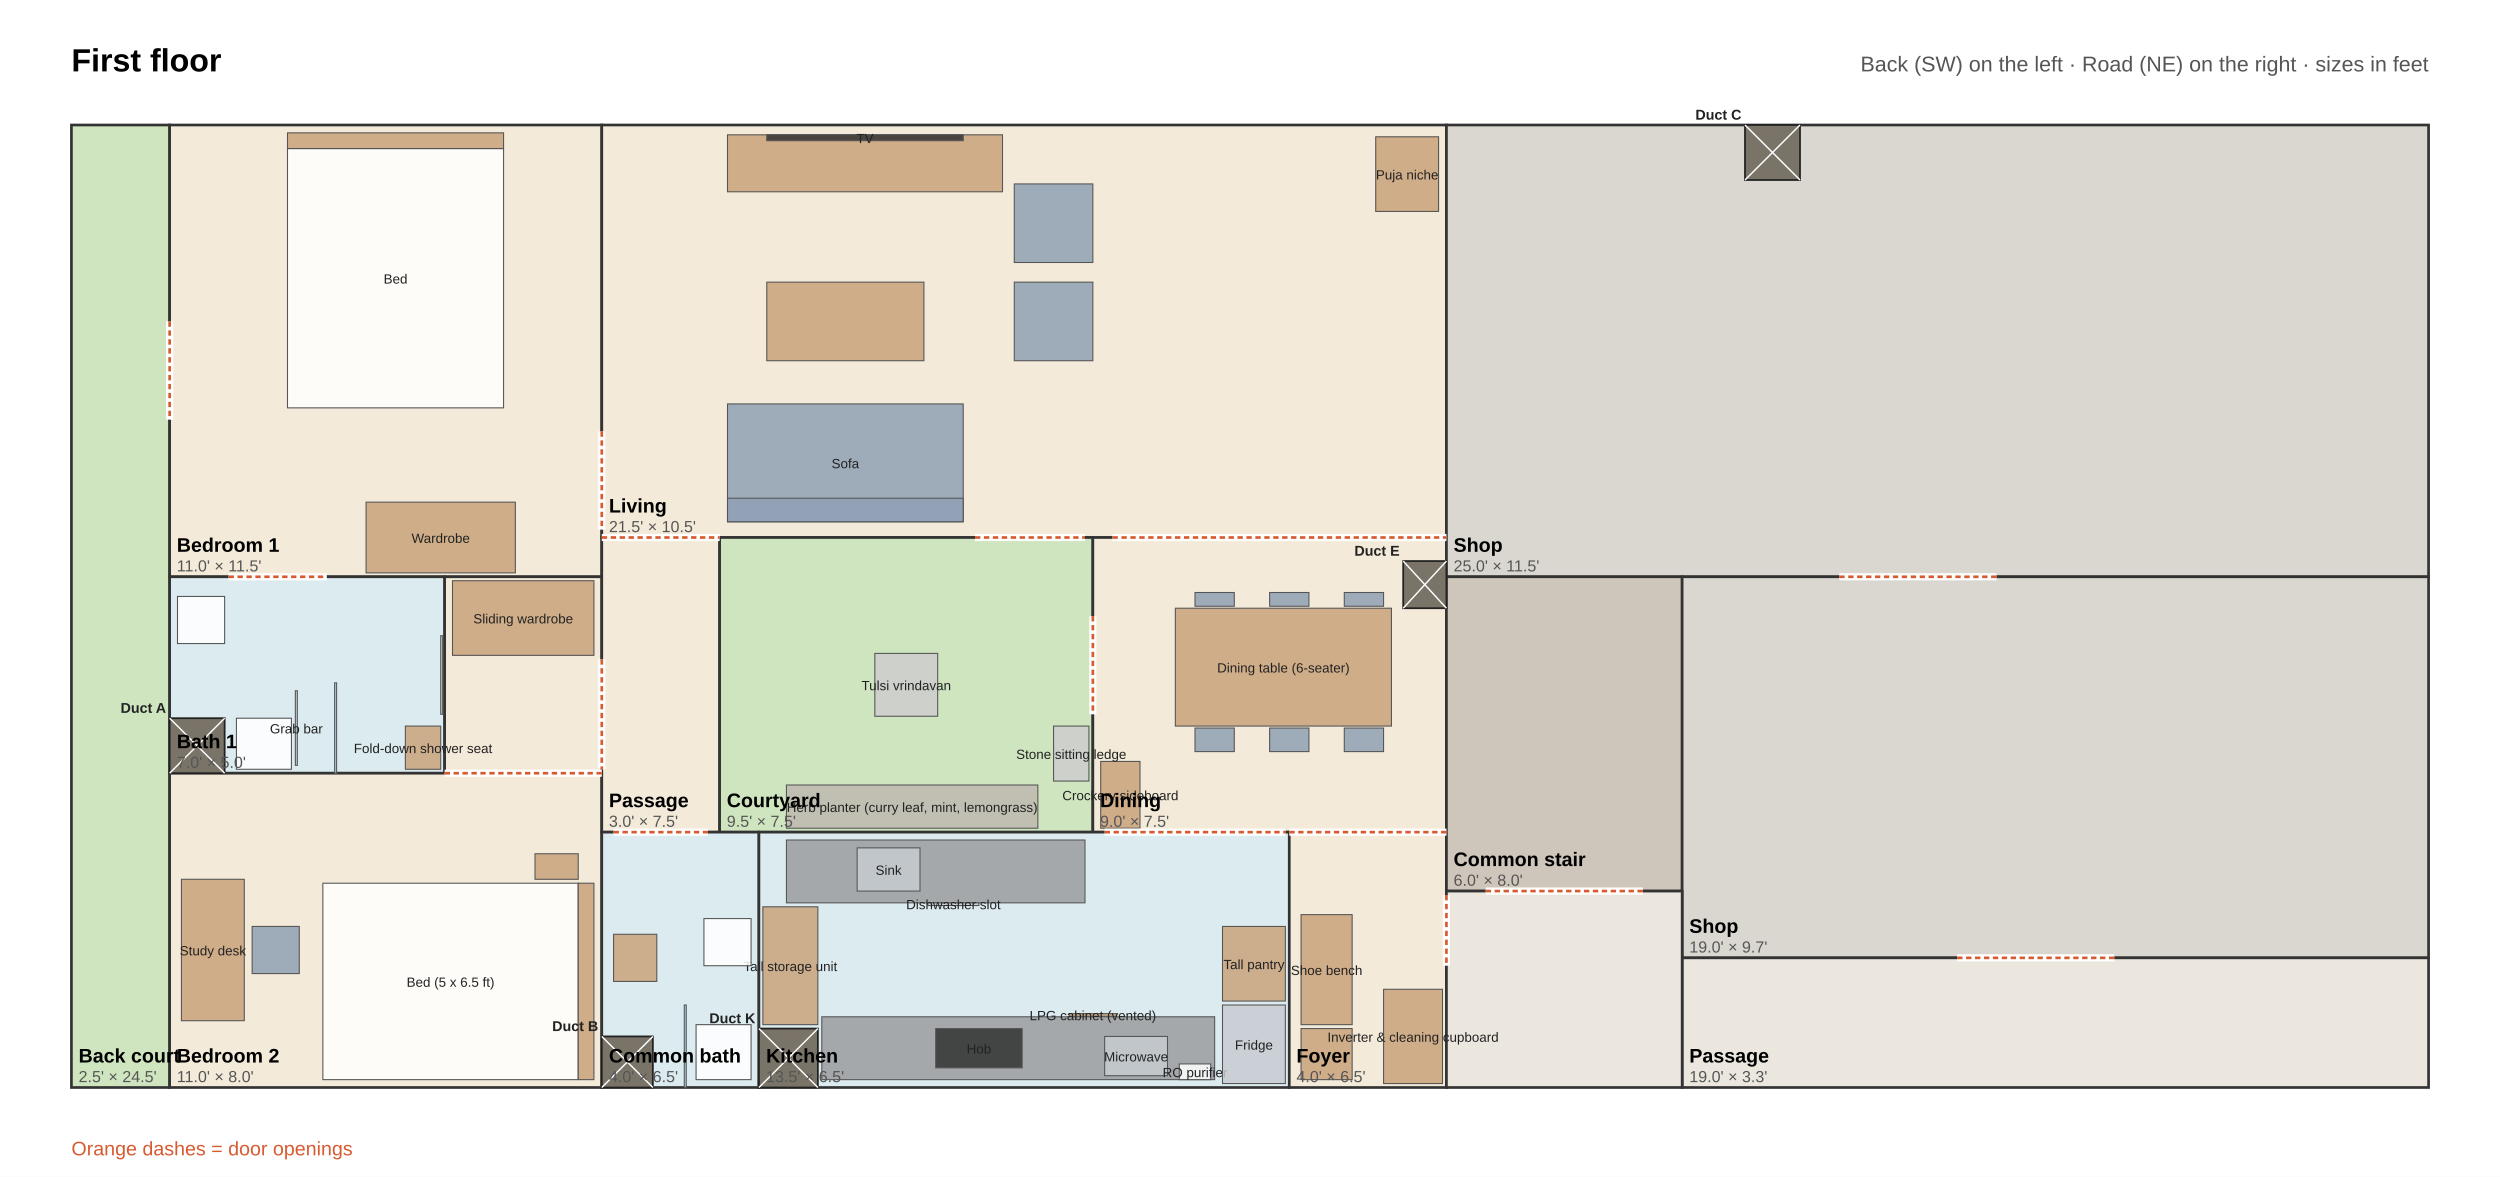
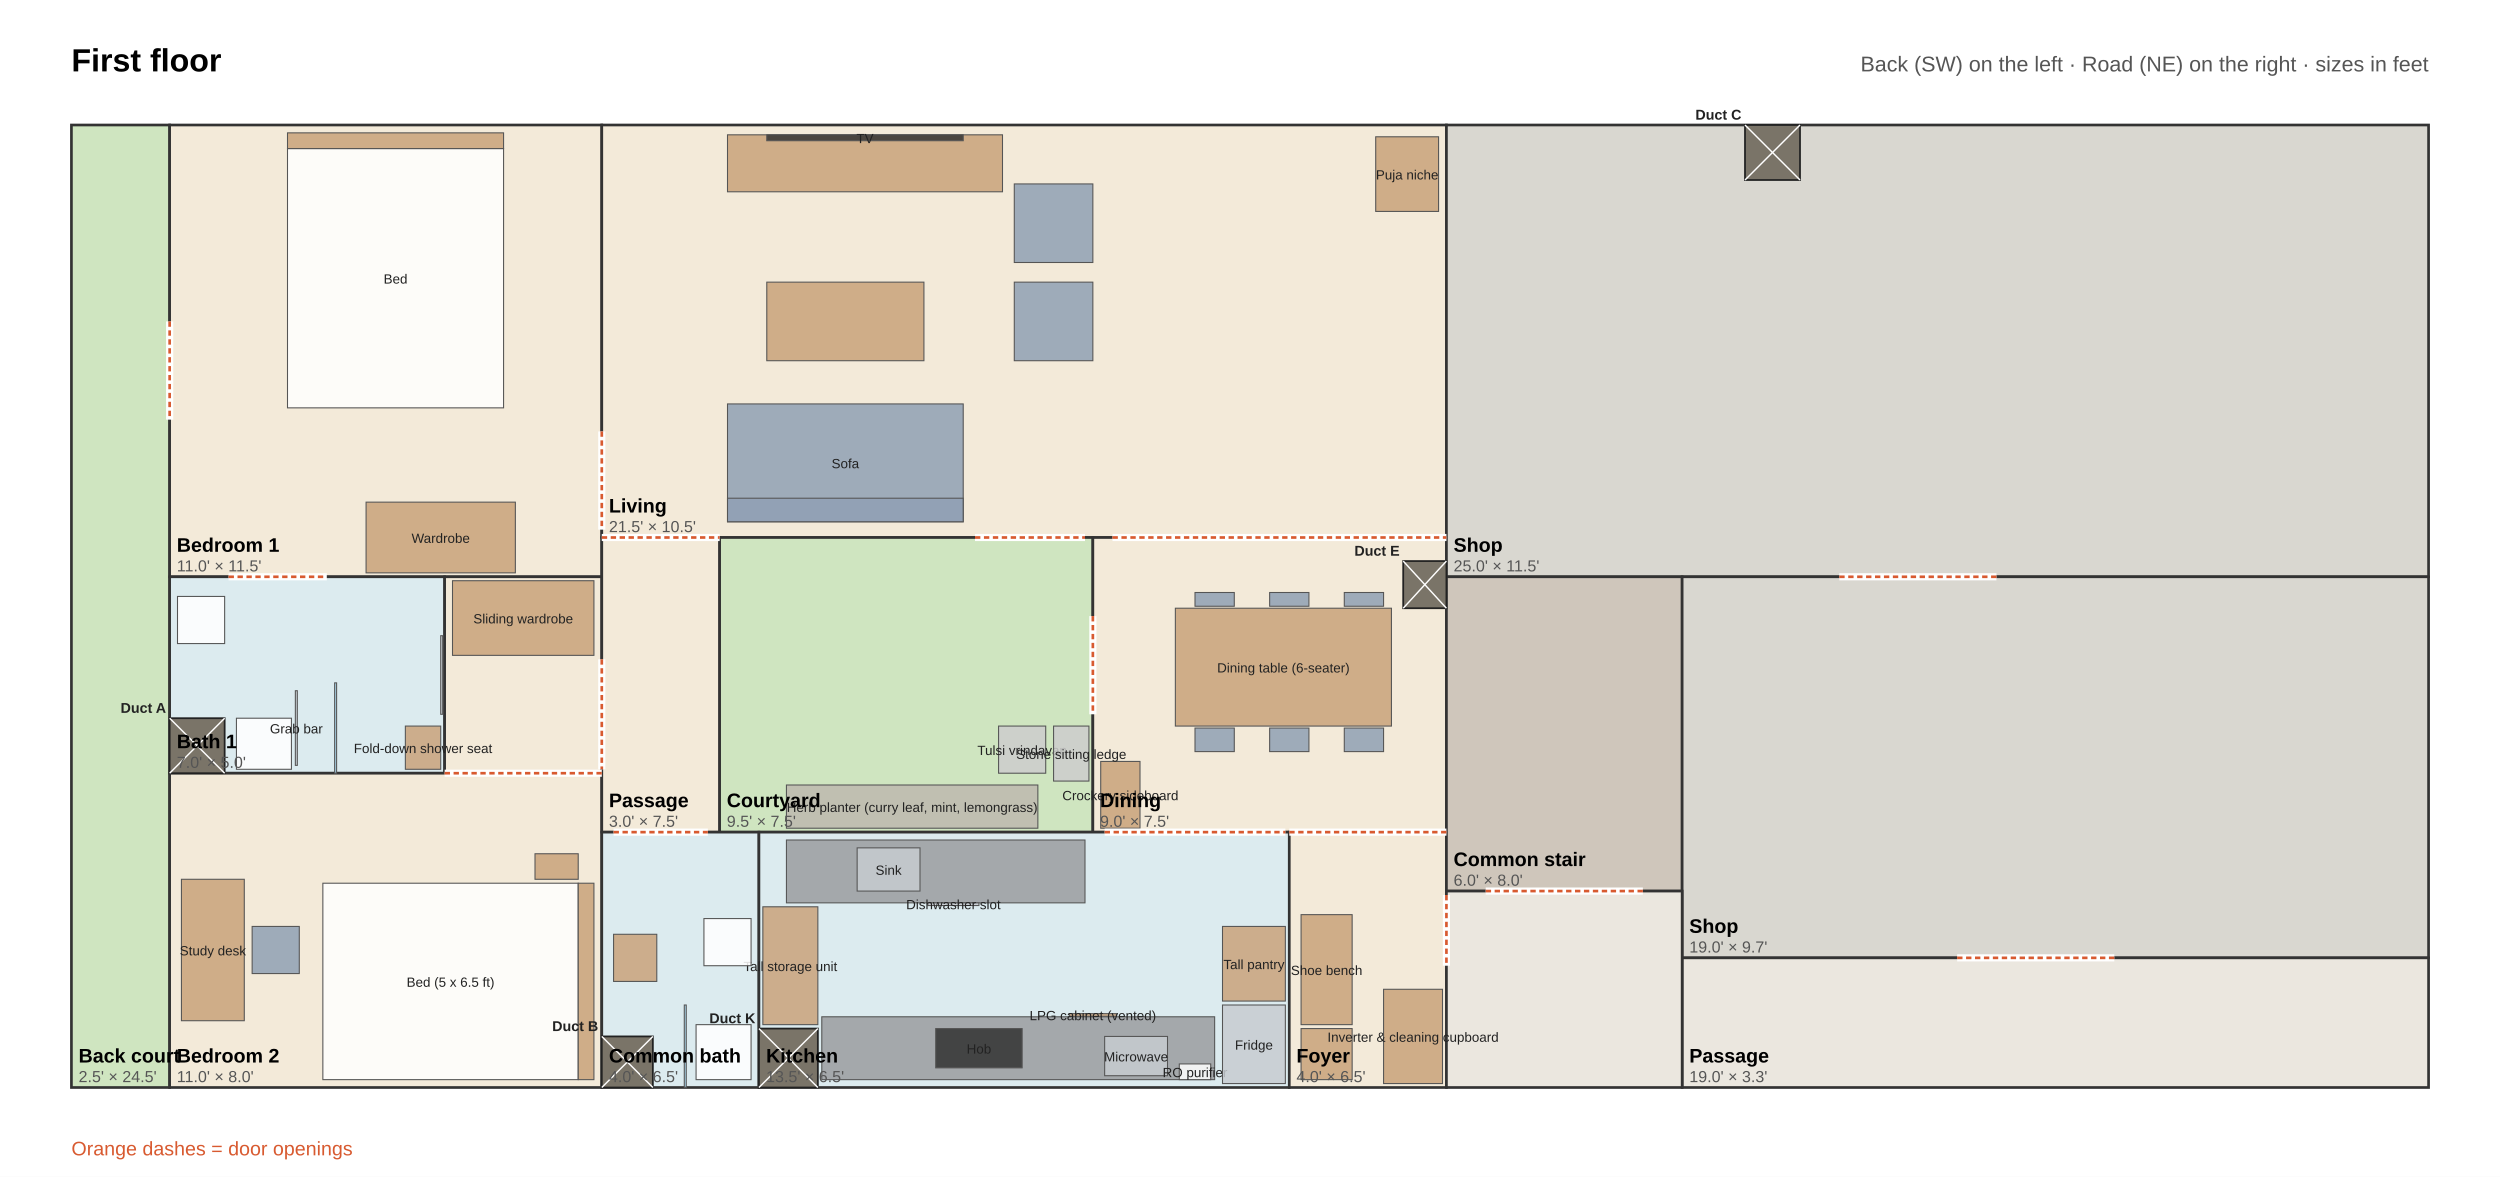
<svg xmlns="http://www.w3.org/2000/svg" width="1400" height="659" viewBox="0 0 1400 659" font-family="Arial, sans-serif">
  <rect width="100%" height="100%" fill="#fff" />
  <text x="40" y="40" font-size="18" font-weight="bold">First floor</text>
  <text x="1360" y="40" font-size="12" text-anchor="end" fill="#555">Back (SW) on the left · Road (NE) on the right · sizes in feet</text>
  <line x1="40" y1="70" x2="40" y2="609" stroke="#eee" />
  <line x1="150" y1="70" x2="150" y2="609" stroke="#eee" />
  <line x1="260" y1="70" x2="260" y2="609" stroke="#eee" />
  <line x1="370" y1="70" x2="370" y2="609" stroke="#eee" />
  <line x1="480" y1="70" x2="480" y2="609" stroke="#eee" />
  <line x1="590" y1="70" x2="590" y2="609" stroke="#eee" />
  <line x1="700" y1="70" x2="700" y2="609" stroke="#eee" />
  <line x1="810" y1="70" x2="810" y2="609" stroke="#eee" />
  <line x1="920" y1="70" x2="920" y2="609" stroke="#eee" />
  <line x1="1030" y1="70" x2="1030" y2="609" stroke="#eee" />
  <line x1="1140" y1="70" x2="1140" y2="609" stroke="#eee" />
  <line x1="1250" y1="70" x2="1250" y2="609" stroke="#eee" />
  <line x1="1360" y1="70" x2="1360" y2="609" stroke="#eee" />
  <rect x="40" y="70" width="55" height="539" fill="#cfe5c0" stroke="#333" stroke-width="1.5" />
  <rect x="95" y="70" width="242" height="253" fill="#f3ead9" stroke="#333" stroke-width="1.5" />
  <rect x="95" y="323" width="154" height="110" fill="#dcebef" stroke="#333" stroke-width="1.5" />
  <rect x="249" y="323" width="88" height="110" fill="#f3ead9" stroke="#333" stroke-width="1.5" />
  <rect x="95" y="433" width="242" height="176" fill="#f3ead9" stroke="#333" stroke-width="1.5" />
  <rect x="337" y="70" width="473" height="231" fill="#f3ead9" stroke="#333" stroke-width="1.5" />
  <rect x="337" y="301" width="66" height="165" fill="#f3ead9" stroke="#333" stroke-width="1.5" />
  <rect x="403" y="301" width="209" height="165" fill="#cfe5c0" stroke="#333" stroke-width="1.5" />
  <rect x="612" y="301" width="198" height="165" fill="#f3ead9" stroke="#333" stroke-width="1.5" />
  <rect x="337" y="466" width="88" height="143" fill="#dcebef" stroke="#333" stroke-width="1.5" />
  <rect x="425" y="466" width="297" height="143" fill="#dcebef" stroke="#333" stroke-width="1.5" />
  <rect x="722" y="466" width="88" height="143" fill="#f3ead9" stroke="#333" stroke-width="1.5" />
  <rect x="810" y="70" width="550" height="253" fill="#d9d7d0" stroke="#333" stroke-width="1.5" />
  <rect x="810" y="323" width="132" height="176" fill="#cfc6bb" stroke="#333" stroke-width="1.5" />
  <rect x="942" y="323" width="418" height="213.4" fill="#d9d7d0" stroke="#333" stroke-width="1.5" />
  <rect x="942" y="536.4" width="418" height="72.6" fill="#ebe7df" stroke="#333" stroke-width="1.5" />
  <rect x="810" y="499" width="132" height="110" fill="#ebe7df" stroke="#333" stroke-width="1.5" />
  <rect x="407.4" y="75.5" width="154" height="31.9" fill="#c9a27a" fill-opacity="0.85" stroke="#555" stroke-width="0.6" />
  <rect x="429.4" y="75.5" width="110" height="3.3" fill="#333" fill-opacity="0.85" stroke="#555" stroke-width="0.6" />
  <text x="484.4" y="80.15" font-size="7.5" text-anchor="middle" fill="#222">TV</text>
  <rect x="407.4" y="226.2" width="132" height="66" fill="#8fa0b4" fill-opacity="0.85" stroke="#555" stroke-width="0.6" />
  <text x="473.4" y="262.2" font-size="7.5" text-anchor="middle" fill="#222">Sofa</text>
  <rect x="407.4" y="279" width="132" height="13.2" fill="#8fa0b4" fill-opacity="0.85" stroke="#555" stroke-width="0.6" />
  <rect x="429.4" y="158" width="88" height="44" fill="#c9a27a" fill-opacity="0.85" stroke="#555" stroke-width="0.6" />
  <rect x="568" y="103" width="44" height="44" fill="#8fa0b4" fill-opacity="0.85" stroke="#555" stroke-width="0.6" />
  <rect x="568" y="158" width="44" height="44" fill="#8fa0b4" fill-opacity="0.85" stroke="#555" stroke-width="0.6" />
  <rect x="770.4" y="76.6" width="35.2" height="41.8" fill="#c9a27a" fill-opacity="0.85" stroke="#555" stroke-width="0.6" />
  <text x="788" y="100.5" font-size="7.5" text-anchor="middle" fill="#222">Puja niche</text>
  <rect x="658.2" y="340.6" width="121" height="66" fill="#c9a27a" fill-opacity="0.85" stroke="#555" stroke-width="0.6" />
  <text x="718.7" y="376.6" font-size="7.5" text-anchor="middle" fill="#222">Dining table (6-seater)</text>
  <rect x="669.2" y="331.8" width="22" height="7.7" fill="#8fa0b4" fill-opacity="0.85" stroke="#555" stroke-width="0.6" />
  <rect x="669.2" y="407.7" width="22" height="13.2" fill="#8fa0b4" fill-opacity="0.85" stroke="#555" stroke-width="0.6" />
  <rect x="711" y="331.8" width="22" height="7.7" fill="#8fa0b4" fill-opacity="0.85" stroke="#555" stroke-width="0.6" />
  <rect x="711" y="407.7" width="22" height="13.2" fill="#8fa0b4" fill-opacity="0.85" stroke="#555" stroke-width="0.6" />
  <rect x="752.8" y="331.8" width="22" height="7.7" fill="#8fa0b4" fill-opacity="0.85" stroke="#555" stroke-width="0.6" />
  <rect x="752.8" y="407.7" width="22" height="13.2" fill="#8fa0b4" fill-opacity="0.85" stroke="#555" stroke-width="0.6" />
  <rect x="616.4" y="426.4" width="22" height="37.4" fill="#c9a27a" fill-opacity="0.85" stroke="#555" stroke-width="0.6" />
  <text x="627.4" y="448.1" font-size="7.5" text-anchor="middle" fill="#222">Crockery sideboard</text>
  <rect x="728.6" y="512.2" width="28.6" height="61.6" fill="#c9a27a" fill-opacity="0.85" stroke="#555" stroke-width="0.6" />
  <text x="742.9" y="546" font-size="7.5" text-anchor="middle" fill="#222">Shoe bench</text>
  <rect x="728.6" y="576" width="28.6" height="28.6" fill="#c9a27a" fill-opacity="0.85" stroke="#555" stroke-width="0.6" />
  <rect x="440.4" y="470.4" width="167.2" height="35.2" fill="#9a9c9f" fill-opacity="0.85" stroke="#555" stroke-width="0.6" />
  <rect x="480" y="474.8" width="35.2" height="24.2" fill="#c7cbd0" fill-opacity="0.85" stroke="#555" stroke-width="0.6" />
  <text x="497.6" y="489.9" font-size="7.5" text-anchor="middle" fill="#222">Sink</text>
  <rect x="519.6" y="505.6" width="28.6" height="1.5" fill="#c7cbd0" fill-opacity="0.85" stroke="#555" stroke-width="0.6" />
  <text x="533.9" y="509.15" font-size="7.5" text-anchor="middle" fill="#222">Dishwasher slot</text>
  <rect x="460.2" y="569.4" width="220" height="35.2" fill="#9a9c9f" fill-opacity="0.85" stroke="#555" stroke-width="0.6" />
  <rect x="524" y="576" width="48.4" height="22" fill="#333" fill-opacity="0.85" stroke="#555" stroke-width="0.6" />
  <text x="548.2" y="590" font-size="7.5" text-anchor="middle" fill="#222">Hob</text>
  <rect x="598.8" y="567.64" width="26.4" height="1.5" fill="#c9a27a" fill-opacity="0.85" stroke="#555" stroke-width="0.6" />
  <text x="612" y="571.3" font-size="7.5" text-anchor="middle" fill="#222">LPG cabinet (vented)</text>
  <rect x="618.6" y="580.4" width="35.2" height="22" fill="#c7cbd0" fill-opacity="0.85" stroke="#555" stroke-width="0.6" />
  <text x="636.2" y="594.4" font-size="7.5" text-anchor="middle" fill="#222">Microwave</text>
  <rect x="660.4" y="595.8" width="17.6" height="8.8" fill="#ffffff" fill-opacity="0.85" stroke="#555" stroke-width="0.6" />
  <text x="669.2" y="603.2" font-size="7.5" text-anchor="middle" fill="#222">RO purifier</text>
  <rect x="684.6" y="562.8" width="35.2" height="44" fill="#c7cbd0" fill-opacity="0.85" stroke="#555" stroke-width="0.6" />
  <text x="702.2" y="587.8" font-size="7.5" text-anchor="middle" fill="#222">Fridge</text>
  <rect x="684.6" y="518.8" width="35.2" height="41.8" fill="#c9a27a" fill-opacity="0.85" stroke="#555" stroke-width="0.6" />
  <text x="702.2" y="542.7" font-size="7.5" text-anchor="middle" fill="#222">Tall pantry</text>
  <rect x="427.2" y="507.8" width="30.8" height="66" fill="#c9a27a" fill-opacity="0.85" stroke="#555" stroke-width="0.6" />
  <text x="442.6" y="543.8" font-size="7.5" text-anchor="middle" fill="#222">Tall storage unit</text>
  <rect x="343.6" y="523.2" width="24.2" height="26.4" fill="#c9a27a" fill-opacity="0.85" stroke="#555" stroke-width="0.6" />
  <rect x="394.2" y="514.4" width="26.4" height="26.4" fill="#ffffff" fill-opacity="0.85" stroke="#555" stroke-width="0.6" />
  <rect x="389.8" y="573.8" width="30.8" height="30.8" fill="#ffffff" fill-opacity="0.85" stroke="#555" stroke-width="0.6" />
  <rect x="383.2" y="562.8" width="1.1" height="46.2" fill="#9fcfe6" fill-opacity="0.85" stroke="#555" stroke-width="0.6" />
  <rect x="161" y="83.2" width="121" height="145.2" fill="#ffffff" fill-opacity="0.85" stroke="#555" stroke-width="0.6" />
  <text x="221.5" y="158.8" font-size="7.5" text-anchor="middle" fill="#222">Bed</text>
  <rect x="161" y="74.4" width="121" height="8.8" fill="#c9a27a" fill-opacity="0.85" stroke="#555" stroke-width="0.6" />
  <rect x="205" y="281.2" width="83.6" height="39.6" fill="#c9a27a" fill-opacity="0.85" stroke="#555" stroke-width="0.6" />
  <text x="246.8" y="304" font-size="7.5" text-anchor="middle" fill="#222">Wardrobe</text>
  <rect x="99.4" y="334" width="26.4" height="26.4" fill="#ffffff" fill-opacity="0.85" stroke="#555" stroke-width="0.6" />
  <rect x="132.4" y="402.2" width="30.8" height="28.6" fill="#ffffff" fill-opacity="0.85" stroke="#555" stroke-width="0.6" />
  <rect x="165.4" y="386.8" width="1.1" height="41.8" fill="#c7cbd0" fill-opacity="0.85" stroke="#555" stroke-width="0.6" />
  <text x="165.95" y="410.7" font-size="7.5" text-anchor="middle" fill="#222">Grab bar</text>
  <rect x="187.4" y="382.4" width="1.1" height="50.6" fill="#9fcfe6" fill-opacity="0.85" stroke="#555" stroke-width="0.6" />
  <rect x="227" y="406.6" width="19.8" height="24.2" fill="#c9a27a" fill-opacity="0.85" stroke="#555" stroke-width="0.6" />
  <text x="236.9" y="421.7" font-size="7.5" text-anchor="middle" fill="#222">Fold-down shower seat</text>
  <rect x="246.8" y="356" width="1.1" height="44" fill="#c7cbd0" fill-opacity="0.85" stroke="#555" stroke-width="0.6" />
  <rect x="774.8" y="554" width="33" height="52.8" fill="#c9a27a" fill-opacity="0.85" stroke="#555" stroke-width="0.6" />
  <text x="791.3" y="583.4" font-size="7.5" text-anchor="middle" fill="#222">Inverter &amp; cleaning cupboard</text>
  <rect x="180.8" y="494.6" width="143" height="110" fill="#ffffff" fill-opacity="0.85" stroke="#555" stroke-width="0.6" />
  <text x="252.3" y="552.6" font-size="7.5" text-anchor="middle" fill="#222">Bed (5 x 6.5 ft)</text>
  <rect x="323.8" y="494.6" width="8.8" height="110" fill="#c9a27a" fill-opacity="0.85" stroke="#555" stroke-width="0.6" />
  <rect x="299.6" y="478.1" width="24.2" height="14.3" fill="#c9a27a" fill-opacity="0.85" stroke="#555" stroke-width="0.6" />
  <rect x="101.6" y="492.4" width="35.2" height="79.2" fill="#c9a27a" fill-opacity="0.85" stroke="#555" stroke-width="0.6" />
  <text x="119.2" y="535" font-size="7.5" text-anchor="middle" fill="#222">Study desk</text>
  <rect x="141.2" y="518.8" width="26.4" height="26.4" fill="#8fa0b4" fill-opacity="0.85" stroke="#555" stroke-width="0.6" />
  <rect x="253.4" y="325.2" width="79.2" height="41.8" fill="#c9a27a" fill-opacity="0.85" stroke="#555" stroke-width="0.6" />
  <text x="293" y="349.1" font-size="7.5" text-anchor="middle" fill="#222">Sliding wardrobe</text>
-   <rect x="489.9" y="365.9" width="35.2" height="35.2" fill="#ccc" fill-opacity="0.85" stroke="#555" stroke-width="0.6" />
-   <text x="507.5" y="386.5" font-size="7.5" text-anchor="middle" fill="#222">Tulsi vrindavan</text>
+   <rect x="559.2" y="406.6" width="26.4" height="26.4" fill="#ccc" fill-opacity="0.85" stroke="#555" stroke-width="0.6" />
+   <text x="572.4" y="422.8" font-size="7.5" text-anchor="middle" fill="#222">Tulsi vrindavan</text>
  <rect x="440.4" y="439.6" width="140.8" height="24.2" fill="#bdb8ae" fill-opacity="0.85" stroke="#555" stroke-width="0.6" />
  <text x="510.8" y="454.7" font-size="7.5" text-anchor="middle" fill="#222">Herb planter (curry leaf, mint, lemongrass)</text>
  <rect x="590" y="406.6" width="19.8" height="30.8" fill="#ccc" fill-opacity="0.85" stroke="#555" stroke-width="0.6" />
  <text x="599.9" y="425" font-size="7.5" text-anchor="middle" fill="#222">Stone sitting ledge</text>
  <rect x="95" y="402.2" width="30.8" height="30.8" fill="#7a7468" stroke="#222" stroke-width="1" />
  <line x1="95" y1="402.2" x2="125.8" y2="433" stroke="#fff" stroke-width="0.8" />
  <line x1="125.8" y1="402.2" x2="95" y2="433" stroke="#fff" stroke-width="0.8" />
  <text x="93" y="399.2" font-size="8" text-anchor="end" fill="#222" font-weight="bold">Duct A</text>
  <rect x="337" y="580.4" width="28.6" height="28.6" fill="#7a7468" stroke="#222" stroke-width="1" />
  <line x1="337" y1="580.4" x2="365.6" y2="609" stroke="#fff" stroke-width="0.8" />
  <line x1="365.6" y1="580.4" x2="337" y2="609" stroke="#fff" stroke-width="0.8" />
  <text x="335" y="577.4" font-size="8" text-anchor="end" fill="#222" font-weight="bold">Duct B</text>
  <rect x="425" y="576" width="33" height="33" fill="#7a7468" stroke="#222" stroke-width="1" />
  <line x1="425" y1="576" x2="458" y2="609" stroke="#fff" stroke-width="0.8" />
  <line x1="458" y1="576" x2="425" y2="609" stroke="#fff" stroke-width="0.8" />
  <text x="423" y="573" font-size="8" text-anchor="end" fill="#222" font-weight="bold">Duct K</text>
  <rect x="977.2" y="70" width="30.8" height="30.8" fill="#7a7468" stroke="#222" stroke-width="1" />
  <line x1="977.2" y1="70" x2="1008" y2="100.8" stroke="#fff" stroke-width="0.8" />
  <line x1="1008" y1="70" x2="977.2" y2="100.8" stroke="#fff" stroke-width="0.8" />
  <text x="975.2" y="67" font-size="8" text-anchor="end" fill="#222" font-weight="bold">Duct C</text>
  <rect x="785.8" y="314.2" width="24.2" height="26.4" fill="#7a7468" stroke="#222" stroke-width="1" />
  <line x1="785.8" y1="314.2" x2="810" y2="340.6" stroke="#fff" stroke-width="0.8" />
  <line x1="810" y1="314.2" x2="785.8" y2="340.6" stroke="#fff" stroke-width="0.8" />
  <text x="783.8" y="311.2" font-size="8" text-anchor="end" fill="#222" font-weight="bold">Duct E</text>
  <line x1="810" y1="501.2" x2="810" y2="540.8" stroke="#fff" stroke-width="4" />
  <line x1="810" y1="501.2" x2="810" y2="540.8" stroke="#d85a30" stroke-width="1.5" stroke-dasharray="3 2" />
  <line x1="832" y1="499" x2="920" y2="499" stroke="#fff" stroke-width="4" />
  <line x1="832" y1="499" x2="920" y2="499" stroke="#d85a30" stroke-width="1.5" stroke-dasharray="3 2" />
  <line x1="722" y1="466" x2="810" y2="466" stroke="#fff" stroke-width="4" />
  <line x1="722" y1="466" x2="810" y2="466" stroke="#d85a30" stroke-width="1.5" stroke-dasharray="3 2" />
  <line x1="337" y1="301" x2="403" y2="301" stroke="#fff" stroke-width="4" />
  <line x1="337" y1="301" x2="403" y2="301" stroke="#d85a30" stroke-width="1.5" stroke-dasharray="3 2" />
  <line x1="623" y1="301" x2="810" y2="301" stroke="#fff" stroke-width="4" />
  <line x1="623" y1="301" x2="810" y2="301" stroke="#d85a30" stroke-width="1.5" stroke-dasharray="3 2" />
  <line x1="546" y1="301" x2="607.6" y2="301" stroke="#fff" stroke-width="4" />
  <line x1="546" y1="301" x2="607.6" y2="301" stroke="#d85a30" stroke-width="1.5" stroke-dasharray="3 2" />
  <line x1="618.6" y1="466" x2="719.8" y2="466" stroke="#fff" stroke-width="4" />
  <line x1="618.6" y1="466" x2="719.8" y2="466" stroke="#d85a30" stroke-width="1.5" stroke-dasharray="3 2" />
  <line x1="612" y1="345" x2="612" y2="400" stroke="#fff" stroke-width="4" />
  <line x1="612" y1="345" x2="612" y2="400" stroke="#d85a30" stroke-width="1.5" stroke-dasharray="3 2" />
  <line x1="95" y1="180" x2="95" y2="235" stroke="#fff" stroke-width="4" />
  <line x1="95" y1="180" x2="95" y2="235" stroke="#d85a30" stroke-width="1.5" stroke-dasharray="3 2" />
  <line x1="337" y1="241.6" x2="337" y2="296.6" stroke="#fff" stroke-width="4" />
  <line x1="337" y1="241.6" x2="337" y2="296.6" stroke="#d85a30" stroke-width="1.5" stroke-dasharray="3 2" />
  <line x1="128" y1="323" x2="183" y2="323" stroke="#fff" stroke-width="4" />
  <line x1="128" y1="323" x2="183" y2="323" stroke="#d85a30" stroke-width="1.5" stroke-dasharray="3 2" />
  <line x1="337" y1="369.2" x2="337" y2="430.8" stroke="#fff" stroke-width="4" />
  <line x1="337" y1="369.2" x2="337" y2="430.8" stroke="#d85a30" stroke-width="1.5" stroke-dasharray="3 2" />
  <line x1="249" y1="433" x2="337" y2="433" stroke="#fff" stroke-width="4" />
  <line x1="249" y1="433" x2="337" y2="433" stroke="#d85a30" stroke-width="1.5" stroke-dasharray="3 2" />
  <line x1="343.6" y1="466" x2="396.4" y2="466" stroke="#fff" stroke-width="4" />
  <line x1="343.6" y1="466" x2="396.4" y2="466" stroke="#d85a30" stroke-width="1.5" stroke-dasharray="3 2" />
  <line x1="1096" y1="536.4" x2="1184" y2="536.4" stroke="#fff" stroke-width="4" />
  <line x1="1096" y1="536.4" x2="1184" y2="536.4" stroke="#d85a30" stroke-width="1.5" stroke-dasharray="3 2" />
  <line x1="1030" y1="323" x2="1118" y2="323" stroke="#fff" stroke-width="4" />
  <line x1="1030" y1="323" x2="1118" y2="323" stroke="#d85a30" stroke-width="1.5" stroke-dasharray="3 2" />
  <text x="44" y="595" font-size="11" font-weight="bold">Back court</text>
  <text x="44" y="606" font-size="9" fill="#555">2.5' × 24.5'</text>
  <text x="99" y="309" font-size="11" font-weight="bold">Bedroom 1</text>
  <text x="99" y="320" font-size="9" fill="#555">11.0' × 11.5'</text>
  <text x="99" y="419" font-size="11" font-weight="bold">Bath 1</text>
  <text x="99" y="430" font-size="9" fill="#555">7.0' × 5.0'</text>
  <text x="99" y="595" font-size="11" font-weight="bold">Bedroom 2</text>
  <text x="99" y="606" font-size="9" fill="#555">11.0' × 8.0'</text>
  <text x="341" y="287" font-size="11" font-weight="bold">Living</text>
  <text x="341" y="298" font-size="9" fill="#555">21.5' × 10.5'</text>
  <text x="341" y="452" font-size="11" font-weight="bold">Passage</text>
  <text x="341" y="463" font-size="9" fill="#555">3.0' × 7.5'</text>
  <text x="407" y="452" font-size="11" font-weight="bold">Courtyard</text>
  <text x="407" y="463" font-size="9" fill="#555">9.5' × 7.5'</text>
  <text x="616" y="452" font-size="11" font-weight="bold">Dining</text>
  <text x="616" y="463" font-size="9" fill="#555">9.0' × 7.5'</text>
  <text x="341" y="595" font-size="11" font-weight="bold">Common bath</text>
  <text x="341" y="606" font-size="9" fill="#555">4.0' × 6.5'</text>
  <text x="429" y="595" font-size="11" font-weight="bold">Kitchen</text>
  <text x="429" y="606" font-size="9" fill="#555">13.5' × 6.5'</text>
  <text x="726" y="595" font-size="11" font-weight="bold">Foyer</text>
  <text x="726" y="606" font-size="9" fill="#555">4.0' × 6.5'</text>
  <text x="814" y="309" font-size="11" font-weight="bold">Shop</text>
  <text x="814" y="320" font-size="9" fill="#555">25.0' × 11.5'</text>
  <text x="814" y="485" font-size="11" font-weight="bold">Common stair</text>
  <text x="814" y="496" font-size="9" fill="#555">6.0' × 8.0'</text>
  <text x="946" y="522.4" font-size="11" font-weight="bold">Shop</text>
  <text x="946" y="533.4" font-size="9" fill="#555">19.0' × 9.7'</text>
  <text x="946" y="595" font-size="11" font-weight="bold">Passage</text>
  <text x="946" y="606" font-size="9" fill="#555">19.0' × 3.3'</text>
  <text x="40" y="647" font-size="11" fill="#d85a30">Orange dashes = door openings</text>
</svg>
